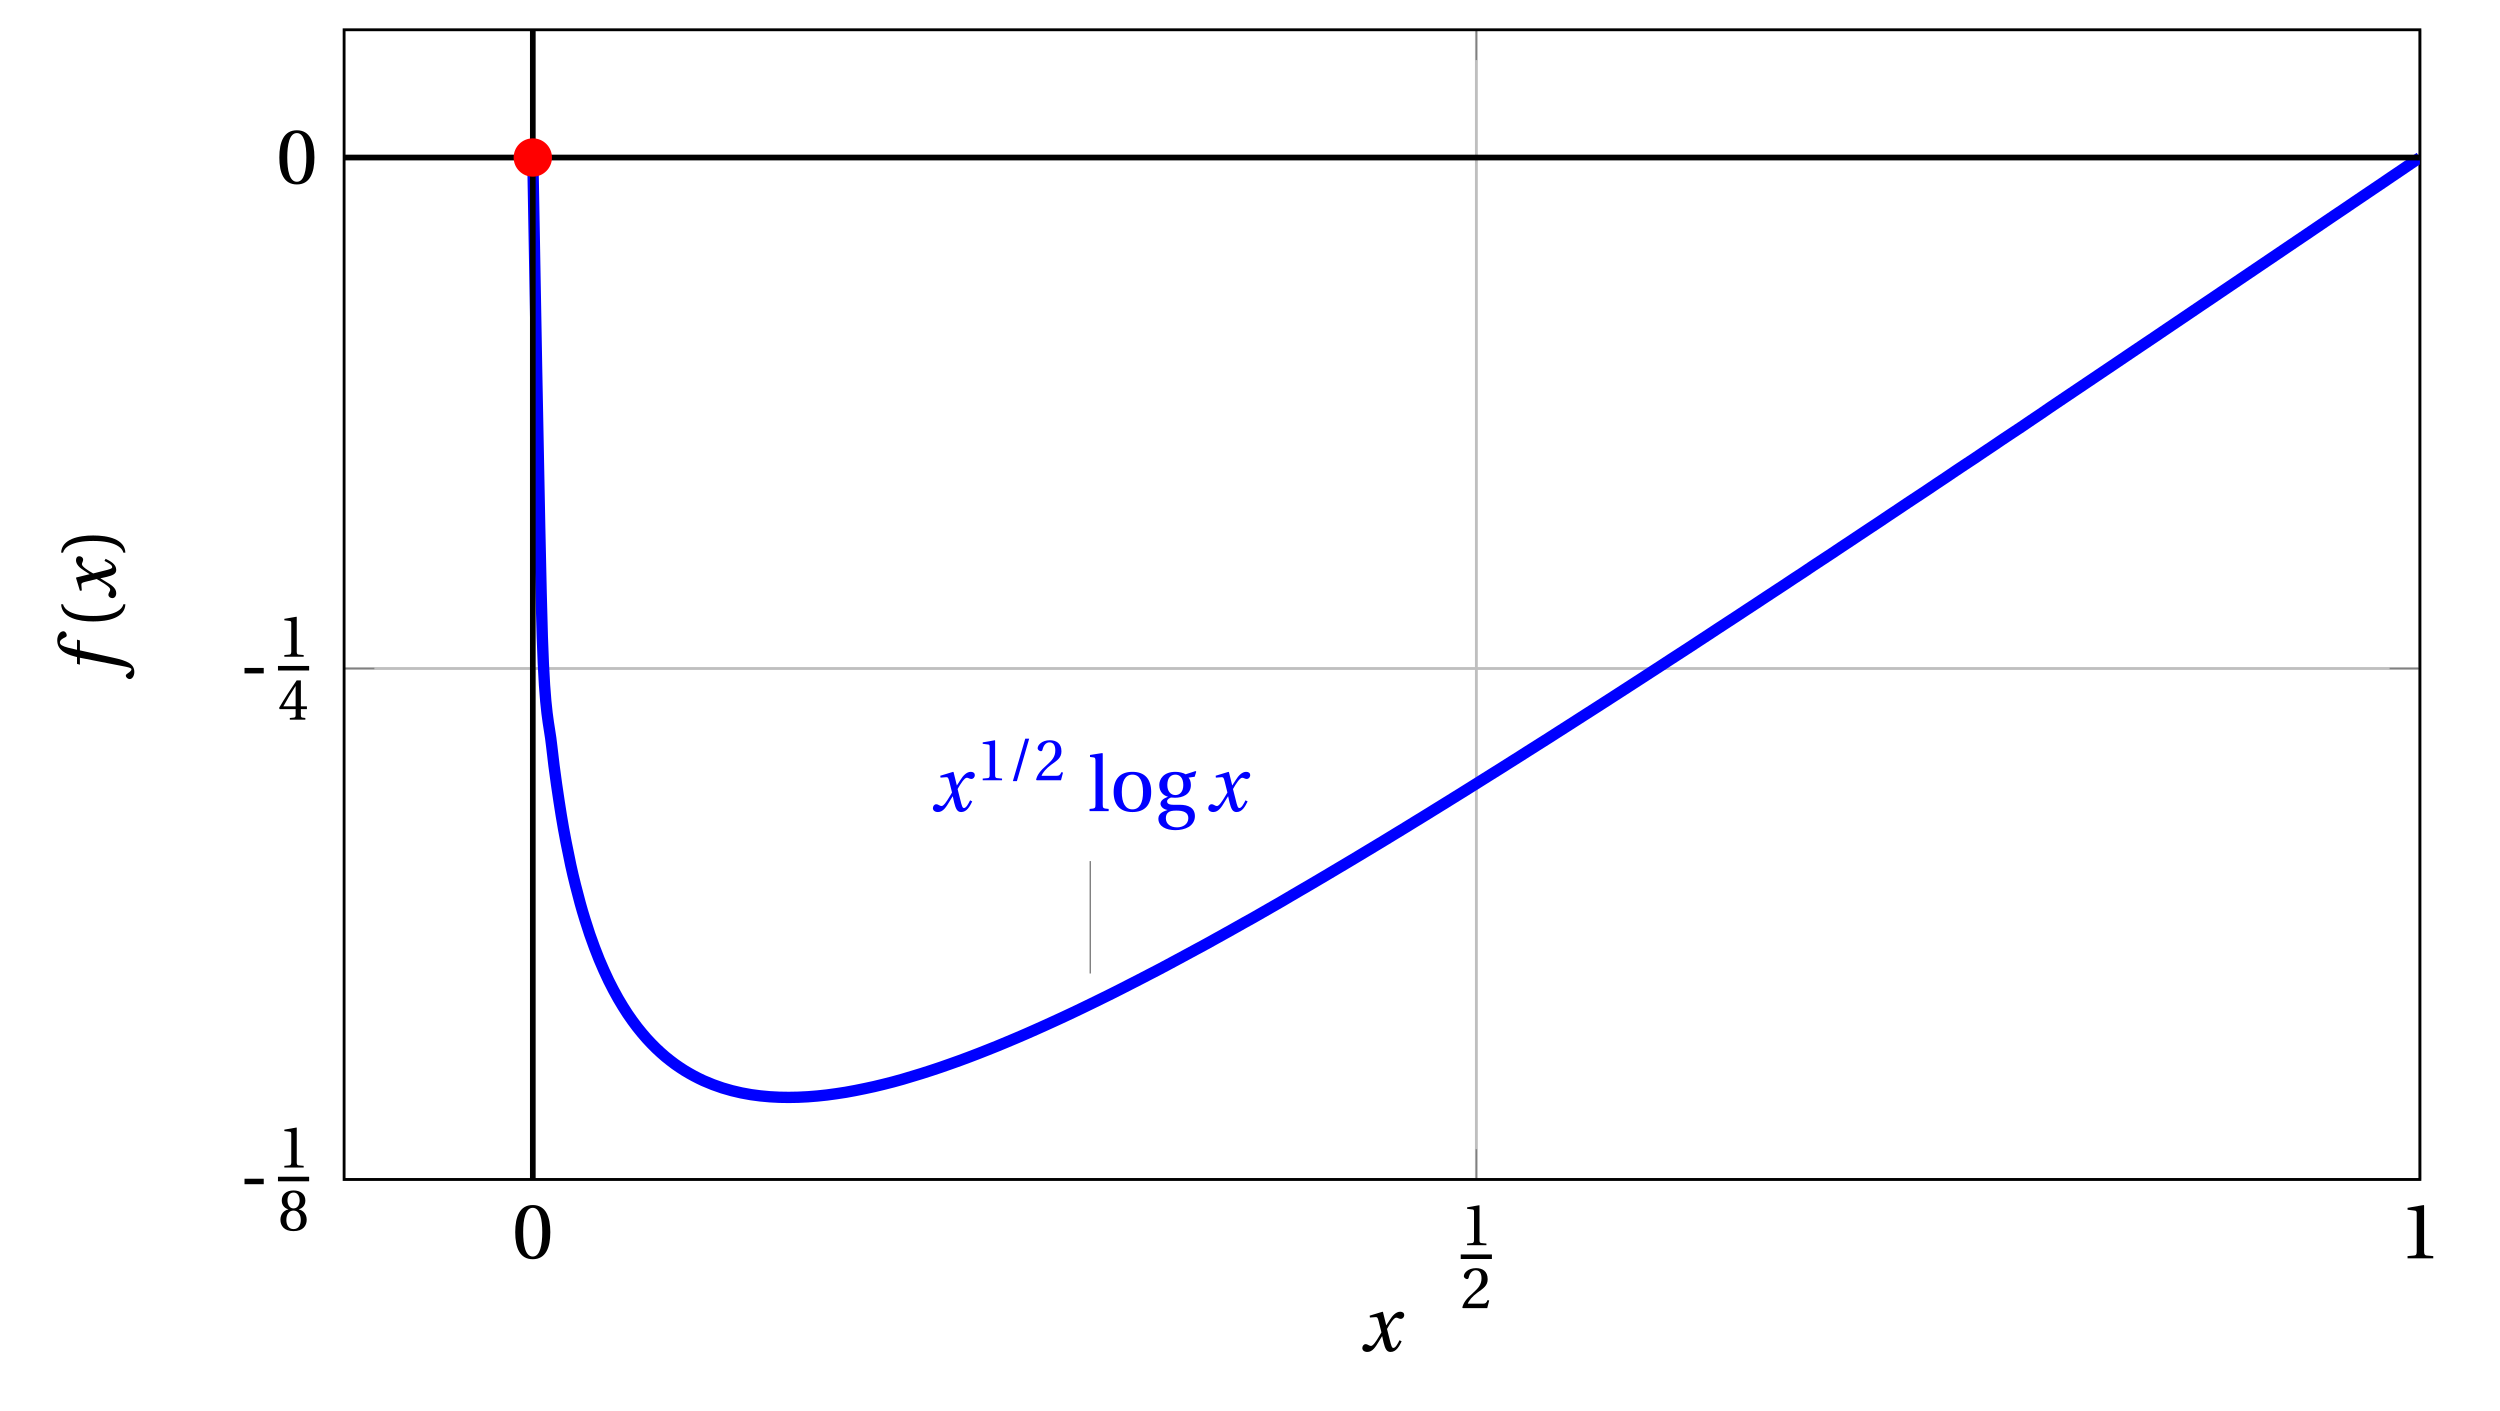
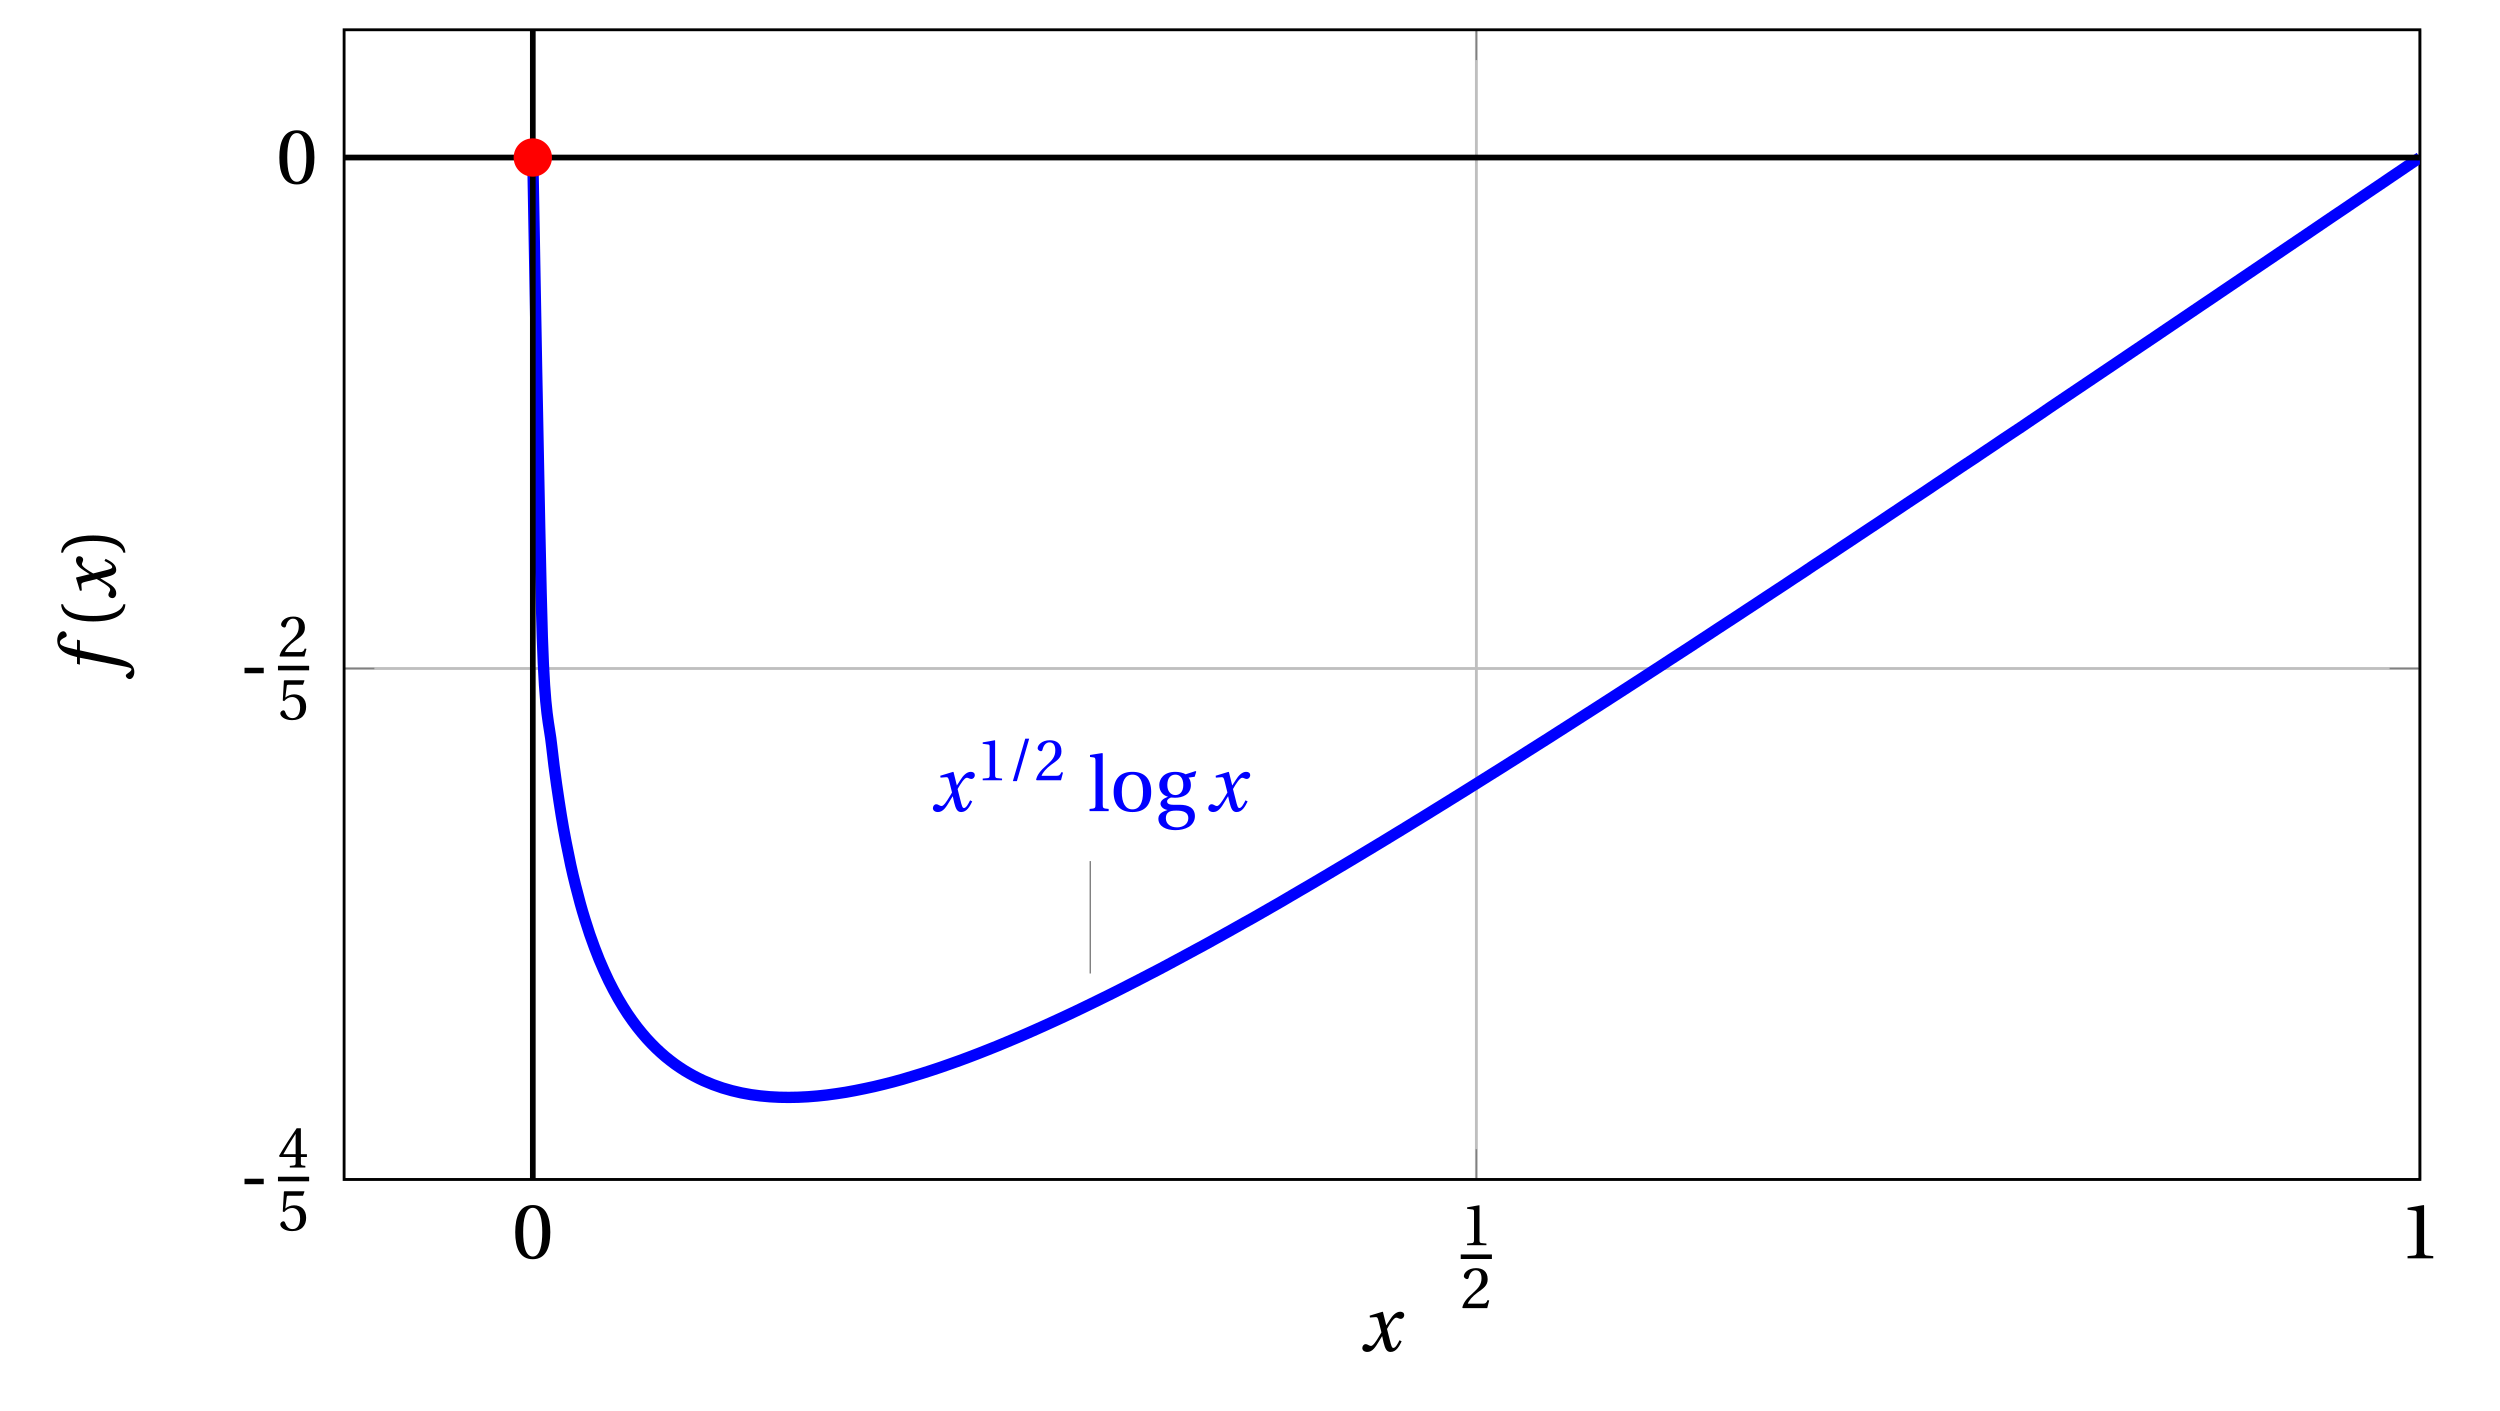
<svg xmlns="http://www.w3.org/2000/svg" xmlns:xlink="http://www.w3.org/1999/xlink" width="349.635pt" height="197.254pt" viewBox="0 0 349.635 197.254" version="1.2">
  <defs>
    <g>
      <symbol overflow="visible" id="glyph0-0">
        <path style="stroke:none;" d="" />
      </symbol>
      <symbol overflow="visible" id="glyph0-1">
        <path style="stroke:none;" d="M 2.906 -7.062 C 3.938 -7.062 4.234 -5.438 4.234 -3.656 C 4.234 -1.875 3.938 -0.25 2.906 -0.25 C 1.859 -0.25 1.562 -1.875 1.562 -3.656 C 1.562 -5.438 1.859 -7.062 2.906 -7.062 Z M 2.906 -7.453 C 1.094 -7.453 0.453 -5.844 0.453 -3.656 C 0.453 -1.469 1.094 0.125 2.906 0.125 C 4.703 0.125 5.359 -1.469 5.359 -3.656 C 5.359 -5.844 4.703 -7.453 2.906 -7.453 Z M 2.906 -7.453 " />
      </symbol>
      <symbol overflow="visible" id="glyph0-2">
        <path style="stroke:none;" d="M 4.781 0 L 4.781 -0.312 L 3.859 -0.391 C 3.641 -0.422 3.5 -0.5 3.5 -0.938 L 3.5 -7.375 L 3.453 -7.453 L 1.188 -7.062 L 1.188 -6.797 L 2.219 -6.672 C 2.406 -6.656 2.469 -6.562 2.469 -6.25 L 2.469 -0.938 C 2.469 -0.719 2.438 -0.594 2.375 -0.516 C 2.328 -0.438 2.234 -0.406 2.109 -0.391 L 1.188 -0.312 L 1.188 0 Z M 4.781 0 " />
      </symbol>
      <symbol overflow="visible" id="glyph0-3">
        <path style="stroke:none;" d="M 0.812 -3.125 L 0.812 -2.359 L 3.5 -2.359 L 3.5 -3.125 Z M 0.812 -3.125 " />
      </symbol>
      <symbol overflow="visible" id="glyph0-4">
        <path style="stroke:none;" d="M 2.062 -8.062 L 2 -8.125 L 0.281 -7.859 L 0.281 -7.578 L 0.688 -7.531 C 0.969 -7.5 1.047 -7.453 1.047 -7.031 L 1.047 -0.953 C 1.047 -0.391 1 -0.375 0.219 -0.312 L 0.219 0 L 2.891 0 L 2.891 -0.312 C 2.109 -0.375 2.062 -0.391 2.062 -0.953 Z M 2.062 -8.062 " />
      </symbol>
      <symbol overflow="visible" id="glyph0-5">
        <path style="stroke:none;" d="M 3.156 -5.5 C 1.406 -5.5 0.531 -4.453 0.531 -2.688 C 0.531 -0.906 1.406 0.125 3.156 0.125 C 4.922 0.125 5.781 -0.906 5.781 -2.688 C 5.781 -4.453 4.922 -5.5 3.156 -5.5 Z M 1.672 -2.688 C 1.672 -4.188 2.156 -5.109 3.156 -5.109 C 4.172 -5.109 4.641 -4.188 4.641 -2.688 C 4.641 -1.172 4.172 -0.25 3.156 -0.25 C 2.156 -0.25 1.672 -1.172 1.672 -2.688 Z M 1.672 -2.688 " />
      </symbol>
      <symbol overflow="visible" id="glyph0-6">
        <path style="stroke:none;" d="M 2.844 -5.109 C 3.391 -5.109 3.938 -4.719 3.938 -3.656 C 3.938 -2.734 3.469 -2.25 2.828 -2.25 C 2.219 -2.25 1.703 -2.734 1.703 -3.656 C 1.703 -4.75 2.266 -5.109 2.844 -5.109 Z M 3.078 2.266 C 2.141 2.266 1.5 1.781 1.5 1 C 1.5 0.625 1.609 0.344 1.844 0.172 C 2.078 -0.016 2.438 -0.078 2.969 -0.078 C 3.938 -0.078 4.641 0.156 4.641 0.969 C 4.641 1.844 3.859 2.266 3.078 2.266 Z M 4.266 -5.156 C 3.953 -5.359 3.359 -5.5 2.844 -5.5 C 1.172 -5.5 0.578 -4.469 0.578 -3.656 C 0.578 -2.625 1.266 -2.156 1.766 -2.031 L 1.766 -2 C 1.172 -1.781 0.75 -1.453 0.75 -1.031 C 0.75 -0.641 1.188 -0.234 1.719 -0.172 L 1.719 -0.156 C 1.25 0 0.453 0.266 0.453 1.047 C 0.453 2.156 1.562 2.656 2.828 2.656 C 3.484 2.656 4.172 2.516 4.703 2.203 C 5.203 1.891 5.562 1.375 5.562 0.703 C 5.562 -0.484 4.625 -0.891 3.453 -0.891 L 2.578 -0.891 C 1.781 -0.891 1.672 -1.156 1.672 -1.375 C 1.672 -1.688 2.078 -1.859 2.219 -1.906 C 2.438 -1.891 2.656 -1.875 2.781 -1.875 C 3.828 -1.875 5 -2.328 5 -3.656 C 5 -4.125 4.859 -4.5 4.672 -4.688 L 5.531 -4.812 L 5.75 -5.516 L 5.656 -5.609 Z M 4.266 -5.156 " />
      </symbol>
      <symbol overflow="visible" id="glyph1-0">
        <path style="stroke:none;" d="" />
      </symbol>
      <symbol overflow="visible" id="glyph1-1">
        <path style="stroke:none;" d="M 3.594 0 L 3.594 -0.234 L 2.906 -0.297 C 2.734 -0.312 2.625 -0.375 2.625 -0.703 L 2.625 -5.547 L 2.594 -5.594 L 0.891 -5.297 L 0.891 -5.094 L 1.656 -5 C 1.797 -4.984 1.859 -4.922 1.859 -4.688 L 1.859 -0.703 C 1.859 -0.547 1.828 -0.438 1.781 -0.391 C 1.75 -0.328 1.672 -0.297 1.594 -0.297 L 0.891 -0.234 L 0.891 0 Z M 3.594 0 " />
      </symbol>
      <symbol overflow="visible" id="glyph1-2">
        <path style="stroke:none;" d="M 3.984 -1.078 L 3.75 -1.125 C 3.578 -0.688 3.422 -0.625 3.094 -0.625 L 0.984 -0.625 C 1.125 -1.047 1.609 -1.641 2.359 -2.188 C 3.156 -2.766 3.766 -3.125 3.766 -4.047 C 3.766 -5.188 3.016 -5.594 2.141 -5.594 C 1.016 -5.594 0.438 -4.906 0.438 -4.484 C 0.438 -4.203 0.75 -4.062 0.891 -4.062 C 1.031 -4.062 1.094 -4.156 1.125 -4.297 C 1.25 -4.844 1.578 -5.297 2.094 -5.297 C 2.719 -5.297 2.906 -4.766 2.906 -4.172 C 2.906 -3.281 2.453 -2.797 1.75 -2.156 C 0.734 -1.281 0.375 -0.719 0.219 -0.078 L 0.297 0 L 3.703 0 Z M 3.984 -1.078 " />
      </symbol>
      <symbol overflow="visible" id="glyph1-3">
-         <path style="stroke:none;" d="M 2.172 -2.781 C 2.828 -2.781 3.188 -2.219 3.188 -1.469 C 3.188 -0.75 2.875 -0.188 2.172 -0.188 C 1.5 -0.188 1.172 -0.75 1.172 -1.469 C 1.172 -2.219 1.531 -2.781 2.172 -2.781 Z M 2.172 0.094 C 3.516 0.094 4.016 -0.672 4.016 -1.5 C 4.016 -2.328 3.484 -2.812 2.922 -2.938 L 2.922 -2.969 C 3.422 -3.094 3.828 -3.516 3.828 -4.188 C 3.828 -5.094 3.125 -5.594 2.172 -5.594 C 1.234 -5.594 0.531 -5.078 0.531 -4.188 C 0.531 -3.516 0.938 -3.094 1.438 -2.969 L 1.438 -2.938 C 0.875 -2.812 0.344 -2.328 0.344 -1.5 C 0.344 -0.672 0.844 0.094 2.172 0.094 Z M 2.172 -3.078 C 1.594 -3.078 1.328 -3.656 1.328 -4.203 C 1.328 -4.844 1.625 -5.297 2.172 -5.297 C 2.734 -5.297 3.016 -4.844 3.031 -4.203 C 3.031 -3.656 2.781 -3.078 2.172 -3.078 Z M 2.172 -3.078 " />
+         <path style="stroke:none;" d="M 2.469 -1.469 L 2.469 -0.641 C 2.469 -0.359 2.375 -0.297 2.172 -0.281 L 1.656 -0.234 L 1.656 0 L 3.828 0 L 3.828 -0.234 L 3.453 -0.281 C 3.266 -0.297 3.203 -0.359 3.203 -0.641 L 3.203 -1.469 L 4.047 -1.469 L 4.047 -1.859 L 3.203 -1.859 L 3.203 -5.484 L 2.609 -5.484 C 1.828 -4.359 0.906 -2.922 0.156 -1.641 L 0.234 -1.469 Z M 0.75 -1.859 C 1.234 -2.75 1.812 -3.703 2.453 -4.688 L 2.469 -4.688 L 2.469 -1.859 Z M 0.75 -1.859 " />
      </symbol>
      <symbol overflow="visible" id="glyph1-4">
-         <path style="stroke:none;" d="M 2.469 -1.469 L 2.469 -0.641 C 2.469 -0.359 2.375 -0.297 2.172 -0.281 L 1.656 -0.234 L 1.656 0 L 3.828 0 L 3.828 -0.234 L 3.453 -0.281 C 3.266 -0.297 3.203 -0.359 3.203 -0.641 L 3.203 -1.469 L 4.047 -1.469 L 4.047 -1.859 L 3.203 -1.859 L 3.203 -5.484 L 2.609 -5.484 C 1.828 -4.359 0.906 -2.922 0.156 -1.641 L 0.234 -1.469 Z M 0.75 -1.859 C 1.234 -2.75 1.812 -3.703 2.453 -4.688 L 2.469 -4.688 L 2.469 -1.859 Z M 0.75 -1.859 " />
+         <path style="stroke:none;" d="M 3.5 -4.859 L 3.703 -5.422 L 3.656 -5.484 L 0.906 -5.484 L 0.828 -5.422 L 0.672 -2.656 L 0.859 -2.562 C 1.203 -2.953 1.547 -3.141 1.984 -3.141 C 2.516 -3.141 3.094 -2.766 3.094 -1.672 C 3.094 -0.828 2.75 -0.188 2.031 -0.188 C 1.453 -0.188 1.156 -0.609 1 -1.078 C 0.953 -1.203 0.875 -1.281 0.766 -1.281 C 0.594 -1.281 0.328 -1.109 0.328 -0.844 C 0.328 -0.453 0.906 0.094 1.969 0.094 C 3.328 0.094 3.938 -0.719 3.938 -1.766 C 3.938 -2.922 3.219 -3.516 2.25 -3.516 C 1.797 -3.516 1.312 -3.312 1.047 -3.078 L 1.031 -3.094 L 1.219 -4.625 C 1.234 -4.828 1.297 -4.859 1.453 -4.859 Z M 3.5 -4.859 " />
      </symbol>
      <symbol overflow="visible" id="glyph1-5">
        <path style="stroke:none;" d="M 1.312 0.125 L 3.031 -5.812 L 2.484 -5.812 L 0.75 0.125 Z M 1.312 0.125 " />
      </symbol>
      <symbol overflow="visible" id="glyph2-0">
        <path style="stroke:none;" d="" />
      </symbol>
      <symbol overflow="visible" id="glyph2-1">
        <path style="stroke:none;" d="M 5.547 -1.516 C 5.297 -1.016 5 -0.438 4.688 -0.438 C 4.484 -0.438 4.391 -0.688 4.156 -1.672 L 3.797 -3.094 C 4.188 -3.797 4.75 -4.672 5.078 -4.672 C 5.172 -4.672 5.25 -4.656 5.375 -4.594 C 5.484 -4.547 5.594 -4.5 5.734 -4.5 C 5.969 -4.5 6.203 -4.734 6.203 -5.031 C 6.203 -5.359 5.953 -5.5 5.641 -5.5 C 5.062 -5.5 4.562 -4.969 4.188 -4.359 L 3.703 -3.609 L 3.688 -3.609 L 3.234 -5.453 L 3.172 -5.5 L 1.375 -4.953 L 1.406 -4.688 L 2.219 -4.75 C 2.422 -4.75 2.5 -4.703 2.625 -4.188 L 3.016 -2.609 L 2.703 -2.078 C 2.234 -1.281 1.828 -0.719 1.562 -0.719 C 1.453 -0.719 1.344 -0.75 1.25 -0.812 C 1.141 -0.859 1 -0.969 0.812 -0.969 C 0.531 -0.969 0.344 -0.688 0.344 -0.422 C 0.344 -0.109 0.609 0.125 1.047 0.125 C 1.781 0.125 2.219 -0.609 2.656 -1.344 L 3.094 -2.062 L 3.125 -2.062 L 3.312 -1.219 C 3.531 -0.344 3.734 0.125 4.297 0.125 C 5.094 0.125 5.516 -0.688 5.844 -1.359 Z M 5.547 -1.516 " />
      </symbol>
      <symbol overflow="visible" id="glyph3-0">
        <path style="stroke:none;" d="" />
      </symbol>
      <symbol overflow="visible" id="glyph3-1">
        <path style="stroke:none;" d="M -5.359 -4.734 L -5.359 -3.312 L -6.609 -3.609 C -7.438 -3.828 -7.75 -4.031 -7.75 -4.344 C -7.75 -4.641 -7.5 -4.828 -6.984 -5.078 C -6.875 -5.125 -6.797 -5.203 -6.797 -5.359 C -6.797 -5.594 -7 -5.906 -7.266 -5.906 C -7.75 -5.906 -8.125 -5.312 -8.125 -4.656 C -8.125 -3.938 -7.828 -3.484 -7.375 -3.125 C -6.938 -2.781 -6.359 -2.562 -5.766 -2.406 L -5.359 -2.297 L -5.359 -1.344 L -4.953 -1.234 L -4.953 -2.203 L 1.5 -0.938 C 2.172 -0.797 2.25 -0.688 2.25 -0.578 C 2.25 -0.453 2.156 -0.297 1.703 0 C 1.594 0.078 1.469 0.156 1.469 0.297 C 1.469 0.531 1.734 0.781 2.016 0.781 C 2.375 0.781 2.656 0.312 2.656 -0.203 C 2.656 -1.297 1.766 -1.766 -0.344 -2.219 L -4.953 -3.234 L -4.953 -4.625 Z M -5.359 -4.734 " />
      </symbol>
      <symbol overflow="visible" id="glyph3-2">
        <path style="stroke:none;" d="M -1.516 -5.547 C -1.016 -5.297 -0.438 -5 -0.438 -4.688 C -0.438 -4.484 -0.688 -4.391 -1.672 -4.156 L -3.094 -3.797 C -3.797 -4.188 -4.672 -4.75 -4.672 -5.078 C -4.672 -5.172 -4.656 -5.25 -4.594 -5.375 C -4.547 -5.484 -4.5 -5.594 -4.5 -5.734 C -4.5 -5.969 -4.734 -6.203 -5.031 -6.203 C -5.359 -6.203 -5.5 -5.953 -5.5 -5.641 C -5.5 -5.062 -4.969 -4.562 -4.359 -4.188 L -3.609 -3.703 L -3.609 -3.688 L -5.453 -3.234 L -5.5 -3.172 L -4.953 -1.375 L -4.688 -1.406 L -4.75 -2.219 C -4.75 -2.422 -4.703 -2.5 -4.188 -2.625 L -2.609 -3.016 L -2.078 -2.703 C -1.281 -2.234 -0.719 -1.828 -0.719 -1.562 C -0.719 -1.453 -0.75 -1.344 -0.812 -1.25 C -0.859 -1.141 -0.969 -1 -0.969 -0.812 C -0.969 -0.531 -0.688 -0.344 -0.422 -0.344 C -0.109 -0.344 0.125 -0.609 0.125 -1.047 C 0.125 -1.781 -0.609 -2.219 -1.344 -2.656 L -2.062 -3.094 L -2.062 -3.125 L -1.219 -3.312 C -0.344 -3.531 0.125 -3.734 0.125 -4.297 C 0.125 -5.094 -0.688 -5.516 -1.359 -5.844 Z M -1.516 -5.547 " />
      </symbol>
      <symbol overflow="visible" id="glyph4-0">
        <path style="stroke:none;" d="" />
      </symbol>
      <symbol overflow="visible" id="glyph4-1">
        <path style="stroke:none;" d="M -3.094 -1.922 C -6.219 -1.922 -7.156 -2.875 -7.312 -3.562 L -7.578 -3.562 C -7.5 -1.641 -5.125 -1.156 -3.094 -1.156 C -1.047 -1.156 1.328 -1.641 1.406 -3.562 L 1.125 -3.562 C 1 -2.922 0.062 -1.922 -3.094 -1.922 Z M -3.094 -1.922 " />
      </symbol>
      <symbol overflow="visible" id="glyph4-2">
        <path style="stroke:none;" d="M -3.094 -1.922 C 0.062 -1.922 1 -0.906 1.125 -0.281 L 1.406 -0.281 C 1.328 -2.188 -1.047 -2.688 -3.094 -2.688 C -5.125 -2.688 -7.5 -2.188 -7.578 -0.281 L -7.312 -0.281 C -7.156 -0.969 -6.219 -1.922 -3.094 -1.922 Z M -3.094 -1.922 " />
      </symbol>
    </g>
    <clipPath id="clip1">
      <path d="M 52 4.164 L 338.434 4.164 L 338.434 164.953 L 52 164.953 Z M 52 4.164 " />
    </clipPath>
    <clipPath id="clip2">
      <path d="M 48.125 21 L 338.434 21 L 338.434 23 L 48.125 23 Z M 48.125 21 " />
    </clipPath>
    <clipPath id="clip3">
      <path d="M 74 4.164 L 75 4.164 L 75 164.953 L 74 164.953 Z M 74 4.164 " />
    </clipPath>
  </defs>
  <g id="surface1">
    <path style="fill:none;stroke-width:0.399;stroke-linecap:butt;stroke-linejoin:miter;stroke:rgb(75%,75%,75%);stroke-opacity:1;stroke-miterlimit:10;" d="M 529.834 125.529 L 529.834 286.926 M 662.294 125.529 L 662.294 286.926 M 794.75 125.529 L 794.75 286.926 " transform="matrix(0.996232,0,0,-0.996232,-453.3219,290.0092)" />
    <path style="fill:none;stroke-width:0.399;stroke-linecap:butt;stroke-linejoin:miter;stroke:rgb(75%,75%,75%);stroke-opacity:1;stroke-miterlimit:10;" d="M 503.343 125.529 L 794.75 125.529 M 503.343 197.26 L 794.75 197.26 M 503.343 268.991 L 794.75 268.991 " transform="matrix(0.996232,0,0,-0.996232,-453.3219,290.0092)" />
    <path style="fill:none;stroke-width:0.199;stroke-linecap:butt;stroke-linejoin:miter;stroke:rgb(50%,50%,50%);stroke-opacity:1;stroke-miterlimit:10;" d="M 529.834 125.529 L 529.834 129.783 M 662.294 125.529 L 662.294 129.783 M 794.75 125.529 L 794.75 129.783 M 529.834 286.926 L 529.834 282.672 M 662.294 286.926 L 662.294 282.672 M 794.75 286.926 L 794.75 282.672 " transform="matrix(0.996232,0,0,-0.996232,-453.3219,290.0092)" />
    <path style="fill:none;stroke-width:0.199;stroke-linecap:butt;stroke-linejoin:miter;stroke:rgb(50%,50%,50%);stroke-opacity:1;stroke-miterlimit:10;" d="M 503.343 125.529 L 507.594 125.529 M 503.343 197.26 L 507.594 197.26 M 503.343 268.991 L 507.594 268.991 M 794.75 125.529 L 790.499 125.529 M 794.75 197.26 L 790.499 197.26 M 794.75 268.991 L 790.499 268.991 " transform="matrix(0.996232,0,0,-0.996232,-453.3219,290.0092)" />
    <path style="fill:none;stroke-width:0.399;stroke-linecap:butt;stroke-linejoin:miter;stroke:rgb(0%,0%,0%);stroke-opacity:1;stroke-miterlimit:10;" d="M 503.343 125.529 L 503.343 286.926 L 794.75 286.926 L 794.75 125.529 Z M 503.343 125.529 " transform="matrix(0.996232,0,0,-0.996232,-453.3219,290.0092)" />
    <g style="fill:rgb(0%,0%,0%);fill-opacity:1;">
      <use xlink:href="#glyph0-1" x="71.604" y="175.982" />
    </g>
    <g style="fill:rgb(0%,0%,0%);fill-opacity:1;">
      <use xlink:href="#glyph1-1" x="204.288" y="174.148" />
    </g>
    <path style="fill:none;stroke-width:0.638;stroke-linecap:butt;stroke-linejoin:miter;stroke:rgb(0%,0%,0%);stroke-opacity:1;stroke-miterlimit:10;" d="M 0.001 -0.002 L 4.377 -0.002 " transform="matrix(0.996232,0,0,-0.996232,204.288,175.7563)" />
    <g style="fill:rgb(0%,0%,0%);fill-opacity:1;">
      <use xlink:href="#glyph1-2" x="204.288" y="182.949" />
    </g>
    <g style="fill:rgb(0%,0%,0%);fill-opacity:1;">
      <use xlink:href="#glyph0-2" x="335.519" y="175.982" />
    </g>
    <g style="fill:rgb(0%,0%,0%);fill-opacity:1;">
      <use xlink:href="#glyph0-3" x="33.385" y="167.975" />
    </g>
    <g style="fill:rgb(0%,0%,0%);fill-opacity:1;">
-       <use xlink:href="#glyph1-1" x="38.876" y="163.281" />
+       <use xlink:href="#glyph1-3" x="38.876" y="163.281" />
    </g>
    <path style="fill:none;stroke-width:0.638;stroke-linecap:butt;stroke-linejoin:miter;stroke:rgb(0%,0%,0%);stroke-opacity:1;stroke-miterlimit:10;" d="M -0.001 -0.001 L 4.375 -0.001 " transform="matrix(0.996232,0,0,-0.996232,38.87562,164.8894)" />
    <g style="fill:rgb(0%,0%,0%);fill-opacity:1;">
-       <use xlink:href="#glyph1-3" x="38.876" y="172.083" />
+       <use xlink:href="#glyph1-4" x="38.876" y="172.083" />
    </g>
    <g style="fill:rgb(0%,0%,0%);fill-opacity:1;">
-       <use xlink:href="#glyph0-3" x="33.385" y="96.537" />
+       <use xlink:href="#glyph0-3" x="33.385" y="96.514" />
    </g>
    <g style="fill:rgb(0%,0%,0%);fill-opacity:1;">
-       <use xlink:href="#glyph1-1" x="38.876" y="91.844" />
+       <use xlink:href="#glyph1-2" x="38.876" y="91.822" />
    </g>
-     <path style="fill:none;stroke-width:0.638;stroke-linecap:butt;stroke-linejoin:miter;stroke:rgb(0%,0%,0%);stroke-opacity:1;stroke-miterlimit:10;" d="M -0.001 -0.002 L 4.375 -0.002 " transform="matrix(0.996232,0,0,-0.996232,38.87562,93.45157)" />
+     <path style="fill:none;stroke-width:0.638;stroke-linecap:butt;stroke-linejoin:miter;stroke:rgb(0%,0%,0%);stroke-opacity:1;stroke-miterlimit:10;" d="M -0.001 -0 L 4.375 -0 " transform="matrix(0.996232,0,0,-0.996232,38.87562,93.42966)" />
    <g style="fill:rgb(0%,0%,0%);fill-opacity:1;">
-       <use xlink:href="#glyph1-4" x="38.876" y="100.645" />
+       <use xlink:href="#glyph1-4" x="38.876" y="100.623" />
    </g>
    <g style="fill:rgb(0%,0%,0%);fill-opacity:1;">
      <use xlink:href="#glyph0-1" x="38.614" y="25.672" />
    </g>
    <g clip-path="url(#clip1)" clip-rule="nonzero">
      <path style="fill:none;stroke-width:1.594;stroke-linecap:butt;stroke-linejoin:miter;stroke:rgb(0%,0%,100%);stroke-opacity:1;stroke-miterlimit:10;" d="M 529.834 268.991 C 529.834 268.991 530.794 213.18 531.167 201.703 C 531.536 190.23 532.128 189.771 532.496 186.293 C 532.865 182.815 533.461 178.941 533.829 176.636 C 534.198 174.326 534.79 171.374 535.159 169.66 C 535.527 167.947 536.123 165.625 536.492 164.281 C 536.86 162.932 537.452 161.054 537.821 159.96 C 538.189 158.869 538.785 157.313 539.154 156.407 C 539.523 155.505 540.115 154.2 540.483 153.439 C 540.852 152.678 541.448 151.569 541.816 150.922 C 542.185 150.271 542.777 149.326 543.146 148.769 C 543.514 148.212 544.11 147.397 544.479 146.918 C 544.847 146.44 545.439 145.734 545.808 145.322 C 546.177 144.907 546.773 144.299 547.141 143.938 C 547.51 143.581 548.102 143.052 548.47 142.742 C 548.839 142.433 549.435 141.978 549.804 141.707 C 550.172 141.441 550.764 141.048 551.133 140.817 C 551.501 140.59 552.097 140.249 552.466 140.053 C 552.835 139.853 553.427 139.562 553.795 139.394 C 554.168 139.229 554.76 138.982 555.128 138.841 C 555.497 138.7 556.089 138.492 556.458 138.374 C 556.83 138.257 557.422 138.084 557.791 137.99 C 558.159 137.892 558.751 137.759 559.12 137.68 C 559.492 137.606 560.084 137.496 560.453 137.437 C 560.822 137.378 561.414 137.304 561.782 137.261 C 562.155 137.222 562.747 137.167 563.115 137.139 C 563.484 137.112 564.076 137.08 564.445 137.069 C 564.817 137.057 565.409 137.049 565.778 137.049 C 566.146 137.049 566.738 137.061 567.107 137.073 C 567.48 137.084 568.072 137.116 568.44 137.139 C 568.809 137.163 569.401 137.214 569.769 137.245 C 570.142 137.28 570.734 137.343 571.103 137.386 C 571.471 137.429 572.063 137.512 572.432 137.567 C 572.804 137.618 573.396 137.708 573.765 137.77 C 574.134 137.833 574.726 137.943 575.094 138.014 C 575.467 138.084 576.059 138.206 576.427 138.284 C 576.796 138.359 577.388 138.484 577.757 138.57 C 578.129 138.657 578.721 138.802 579.09 138.892 C 579.458 138.986 580.05 139.131 580.419 139.229 C 580.791 139.327 581.383 139.492 581.752 139.598 C 582.121 139.707 582.713 139.884 583.081 139.998 C 583.454 140.107 584.046 140.288 584.414 140.401 C 584.783 140.519 585.375 140.707 585.744 140.829 C 586.116 140.95 586.708 141.146 587.077 141.272 C 587.445 141.397 588.037 141.605 588.406 141.739 C 588.779 141.868 589.371 142.08 589.739 142.213 C 590.108 142.35 590.7 142.57 591.068 142.707 C 591.441 142.848 592.033 143.076 592.402 143.217 C 592.77 143.362 593.362 143.597 593.731 143.742 C 594.103 143.891 594.695 144.126 595.064 144.275 C 595.433 144.428 596.025 144.675 596.393 144.828 C 596.766 144.981 597.358 145.232 597.726 145.389 C 598.095 145.546 598.687 145.801 599.056 145.961 C 599.428 146.122 600.02 146.385 600.389 146.55 C 600.757 146.714 601.349 146.981 601.718 147.146 C 602.09 147.314 602.682 147.581 603.051 147.753 C 603.42 147.922 604.012 148.193 604.38 148.365 C 604.753 148.538 605.345 148.816 605.713 148.992 C 606.082 149.169 606.674 149.451 607.043 149.628 C 607.415 149.808 608.007 150.094 608.376 150.275 C 608.744 150.455 609.336 150.745 609.709 150.929 C 610.078 151.11 610.67 151.4 611.038 151.584 C 611.407 151.769 611.999 152.067 612.371 152.255 C 612.74 152.443 613.332 152.749 613.701 152.937 C 614.069 153.125 614.661 153.427 615.034 153.619 C 615.402 153.807 615.994 154.117 616.363 154.309 C 616.732 154.501 617.324 154.807 617.696 154.999 C 618.065 155.195 618.657 155.505 619.025 155.705 C 619.394 155.901 619.986 156.223 620.358 156.423 C 620.727 156.619 621.319 156.94 621.688 157.14 C 622.056 157.336 622.648 157.662 623.021 157.862 C 623.389 158.062 623.981 158.379 624.35 158.579 C 624.719 158.783 625.311 159.117 625.683 159.32 C 626.052 159.524 626.644 159.85 627.012 160.058 C 627.381 160.261 627.973 160.591 628.346 160.803 C 628.714 161.01 629.306 161.348 629.675 161.555 C 630.043 161.763 630.635 162.085 631.008 162.293 C 631.377 162.5 631.969 162.845 632.337 163.057 C 632.706 163.269 633.298 163.61 633.67 163.822 C 634.039 164.033 634.631 164.371 635 164.586 C 635.368 164.802 635.96 165.159 636.333 165.374 C 636.701 165.594 637.293 165.935 637.662 166.151 C 638.031 166.366 638.623 166.712 638.995 166.927 C 639.364 167.147 639.956 167.492 640.324 167.711 C 640.693 167.927 641.285 168.28 641.657 168.5 C 642.026 168.719 642.618 169.068 642.987 169.292 C 643.355 169.511 643.947 169.864 644.32 170.084 C 644.688 170.303 645.28 170.656 645.649 170.88 C 646.018 171.103 646.61 171.46 646.982 171.683 C 647.351 171.907 647.943 172.264 648.311 172.483 C 648.68 172.707 649.272 173.068 649.645 173.291 C 650.013 173.518 650.605 173.879 650.974 174.103 C 651.342 174.326 651.934 174.687 652.307 174.914 C 652.676 175.142 653.268 175.506 653.636 175.734 C 654.005 175.961 654.597 176.322 654.969 176.549 C 655.338 176.777 655.93 177.145 656.299 177.373 C 656.667 177.6 657.259 177.965 657.632 178.196 C 658 178.424 658.592 178.792 658.961 179.02 C 659.33 179.247 659.922 179.616 660.294 179.847 C 660.663 180.078 661.255 180.447 661.623 180.678 C 661.992 180.91 662.588 181.282 662.956 181.513 C 663.325 181.745 663.917 182.117 664.286 182.349 C 664.654 182.58 665.25 182.948 665.619 183.18 C 665.987 183.411 666.579 183.792 666.948 184.023 C 667.317 184.258 667.913 184.627 668.281 184.862 C 668.65 185.093 669.242 185.474 669.61 185.709 C 669.979 185.944 670.575 186.317 670.944 186.552 C 671.312 186.783 671.904 187.156 672.273 187.391 C 672.641 187.626 673.237 188.011 673.606 188.246 C 673.975 188.481 674.567 188.854 674.935 189.093 C 675.304 189.328 675.9 189.708 676.268 189.948 C 676.637 190.183 677.229 190.563 677.598 190.802 C 677.966 191.038 678.562 191.414 678.931 191.653 C 679.299 191.888 679.891 192.269 680.26 192.508 C 680.628 192.743 681.224 193.127 681.593 193.367 C 681.962 193.606 682.554 193.99 682.922 194.225 C 683.295 194.465 683.887 194.849 684.255 195.088 C 684.624 195.327 685.216 195.704 685.585 195.947 C 685.957 196.186 686.549 196.574 686.918 196.813 C 687.286 197.052 687.878 197.437 688.247 197.676 C 688.62 197.919 689.212 198.307 689.58 198.55 C 689.949 198.789 690.541 199.17 690.909 199.409 C 691.282 199.648 691.874 200.032 692.243 200.275 C 692.611 200.519 693.203 200.911 693.572 201.15 C 693.944 201.393 694.536 201.777 694.905 202.02 C 695.274 202.26 695.866 202.656 696.234 202.899 C 696.607 203.142 697.199 203.53 697.567 203.769 C 697.936 204.012 698.528 204.393 698.897 204.636 C 699.269 204.875 699.861 205.271 700.23 205.518 C 700.598 205.761 701.19 206.145 701.559 206.388 C 701.931 206.631 702.523 207.028 702.892 207.271 C 703.261 207.514 703.853 207.902 704.221 208.145 C 704.594 208.388 705.186 208.776 705.554 209.019 C 705.923 209.262 706.515 209.662 706.884 209.906 C 707.256 210.149 707.848 210.533 708.217 210.776 C 708.585 211.023 709.177 211.427 709.546 211.674 C 709.919 211.917 710.511 212.305 710.879 212.548 C 711.248 212.791 711.84 213.176 712.208 213.423 C 712.581 213.666 713.173 214.07 713.542 214.317 C 713.91 214.564 714.502 214.952 714.871 215.195 C 715.243 215.442 715.835 215.842 716.204 216.085 C 716.573 216.332 717.165 216.72 717.533 216.967 C 717.906 217.21 718.498 217.599 718.866 217.846 C 719.235 218.093 719.827 218.496 720.196 218.744 C 720.568 218.991 721.16 219.383 721.529 219.63 C 721.897 219.873 722.489 220.277 722.858 220.524 C 723.23 220.771 723.822 221.159 724.191 221.402 C 724.56 221.645 725.152 222.033 725.52 222.28 C 725.893 222.527 726.485 222.935 726.853 223.182 C 727.222 223.429 727.814 223.813 728.183 224.064 C 728.555 224.311 729.147 224.719 729.516 224.97 C 729.884 225.217 730.476 225.613 730.845 225.856 C 731.218 226.099 731.81 226.484 732.178 226.731 C 732.547 226.974 733.139 227.385 733.507 227.632 C 733.88 227.883 734.472 228.272 734.841 228.523 C 735.209 228.77 735.801 229.177 736.174 229.428 C 736.542 229.675 737.134 230.067 737.503 230.311 C 737.872 230.558 738.464 230.946 738.836 231.193 C 739.205 231.44 739.797 231.848 740.165 232.099 C 740.534 232.349 741.126 232.742 741.498 232.993 C 741.867 233.247 742.459 233.659 742.828 233.91 C 743.196 234.165 743.788 234.557 744.161 234.808 C 744.529 235.055 745.121 235.455 745.49 235.702 C 745.859 235.953 746.451 236.349 746.823 236.6 C 747.192 236.847 747.784 237.243 748.152 237.494 C 748.521 237.741 749.113 238.141 749.486 238.392 C 749.854 238.639 750.446 239.039 750.815 239.286 C 751.183 239.533 751.775 239.933 752.148 240.184 C 752.517 240.435 753.109 240.831 753.477 241.082 C 753.846 241.333 754.438 241.732 754.81 241.983 C 755.179 242.23 755.771 242.63 756.14 242.877 C 756.508 243.128 757.1 243.524 757.473 243.771 C 757.841 244.022 758.433 244.422 758.802 244.673 C 759.171 244.924 759.763 245.324 760.135 245.575 C 760.504 245.822 761.096 246.222 761.464 246.469 C 761.833 246.72 762.425 247.12 762.797 247.371 C 763.166 247.622 763.758 248.026 764.127 248.273 C 764.495 248.524 765.087 248.92 765.46 249.167 C 765.828 249.418 766.42 249.818 766.789 250.069 C 767.158 250.316 767.75 250.719 768.122 250.97 C 768.491 251.221 769.083 251.621 769.451 251.868 C 769.82 252.119 770.412 252.519 770.785 252.77 C 771.153 253.017 771.745 253.417 772.114 253.668 C 772.482 253.919 773.074 254.323 773.447 254.57 C 773.816 254.821 774.408 255.221 774.776 255.468 C 775.145 255.719 775.737 256.119 776.109 256.37 C 776.478 256.621 777.07 257.024 777.439 257.271 C 777.807 257.522 778.399 257.918 778.772 258.169 C 779.14 258.42 779.732 258.82 780.101 259.071 C 780.47 259.322 781.062 259.726 781.434 259.977 C 781.803 260.224 782.395 260.628 782.763 260.879 C 783.132 261.13 783.724 261.526 784.096 261.773 C 784.465 262.024 785.057 262.428 785.426 262.679 C 785.794 262.93 786.386 263.329 786.759 263.58 C 787.127 263.831 787.719 264.227 788.088 264.478 C 788.457 264.725 789.053 265.125 789.421 265.376 C 789.79 265.627 790.382 266.031 790.75 266.282 C 791.119 266.533 791.715 266.929 792.084 267.18 C 792.452 267.431 793.044 267.835 793.413 268.086 C 793.781 268.333 794.746 268.984 794.746 268.984 " transform="matrix(0.996232,0,0,-0.996232,-453.3219,290.0092)" />
    </g>
    <g style="fill:rgb(0%,0%,100%);fill-opacity:1;">
      <use xlink:href="#glyph2-1" x="130.127" y="113.444" />
    </g>
    <g style="fill:rgb(0%,0%,100%);fill-opacity:1;">
      <use xlink:href="#glyph1-1" x="136.546" y="109.12" />
      <use xlink:href="#glyph1-5" x="140.902" y="109.12" />
      <use xlink:href="#glyph1-2" x="144.682" y="109.12" />
    </g>
    <g style="fill:rgb(0%,0%,100%);fill-opacity:1;">
      <use xlink:href="#glyph0-4" x="152.159" y="113.444" />
      <use xlink:href="#glyph0-5" x="155.216" y="113.444" />
    </g>
    <g style="fill:rgb(0%,0%,100%);fill-opacity:1;">
      <use xlink:href="#glyph0-6" x="161.55" y="113.444" />
    </g>
    <g style="fill:rgb(0%,0%,100%);fill-opacity:1;">
      <use xlink:href="#glyph2-1" x="168.64" y="113.444" />
    </g>
    <path style="fill:none;stroke-width:0.199;stroke-linecap:butt;stroke-linejoin:miter;stroke:rgb(50%,50%,50%);stroke-opacity:1;stroke-miterlimit:10;" d="M 608.093 154.443 L 608.093 170.225 " transform="matrix(0.996232,0,0,-0.996232,-453.3219,290.0092)" />
    <g clip-path="url(#clip2)" clip-rule="nonzero">
      <path style="fill:none;stroke-width:0.797;stroke-linecap:butt;stroke-linejoin:miter;stroke:rgb(0%,0%,0%);stroke-opacity:1;stroke-miterlimit:10;" d="M 0.002 268.991 L 1059.67 268.991 " transform="matrix(0.996232,0,0,-0.996232,-453.3219,290.0092)" />
    </g>
    <g clip-path="url(#clip3)" clip-rule="nonzero">
      <path style="fill:none;stroke-width:0.797;stroke-linecap:butt;stroke-linejoin:miter;stroke:rgb(0%,0%,0%);stroke-opacity:1;stroke-miterlimit:10;" d="M 529.834 0.001 L 529.834 537.985 " transform="matrix(0.996232,0,0,-0.996232,-453.3219,290.0092)" />
    </g>
    <path style="fill-rule:nonzero;fill:rgb(100%,0%,0%);fill-opacity:1;stroke-width:0.399;stroke-linecap:butt;stroke-linejoin:miter;stroke:rgb(100%,0%,0%);stroke-opacity:1;stroke-miterlimit:10;" d="M 532.324 268.991 C 532.324 270.368 531.21 271.485 529.834 271.485 C 528.458 271.485 527.344 270.368 527.344 268.991 C 527.344 267.619 528.458 266.502 529.834 266.502 C 531.21 266.502 532.324 267.619 532.324 268.991 Z M 532.324 268.991 " transform="matrix(0.996232,0,0,-0.996232,-453.3219,290.0092)" />
    <g style="fill:rgb(0%,0%,0%);fill-opacity:1;">
      <use xlink:href="#glyph2-1" x="190.181" y="188.952" />
    </g>
    <g style="fill:rgb(0%,0%,0%);fill-opacity:1;">
      <use xlink:href="#glyph3-1" x="16.129" y="94.191" />
    </g>
    <g style="fill:rgb(0%,0%,0%);fill-opacity:1;">
      <use xlink:href="#glyph4-1" x="16.129" y="88.069" />
    </g>
    <g style="fill:rgb(0%,0%,0%);fill-opacity:1;">
      <use xlink:href="#glyph3-2" x="16.129" y="83.995" />
    </g>
    <g style="fill:rgb(0%,0%,0%);fill-opacity:1;">
      <use xlink:href="#glyph4-2" x="16.129" y="77.576" />
    </g>
  </g>
</svg>
